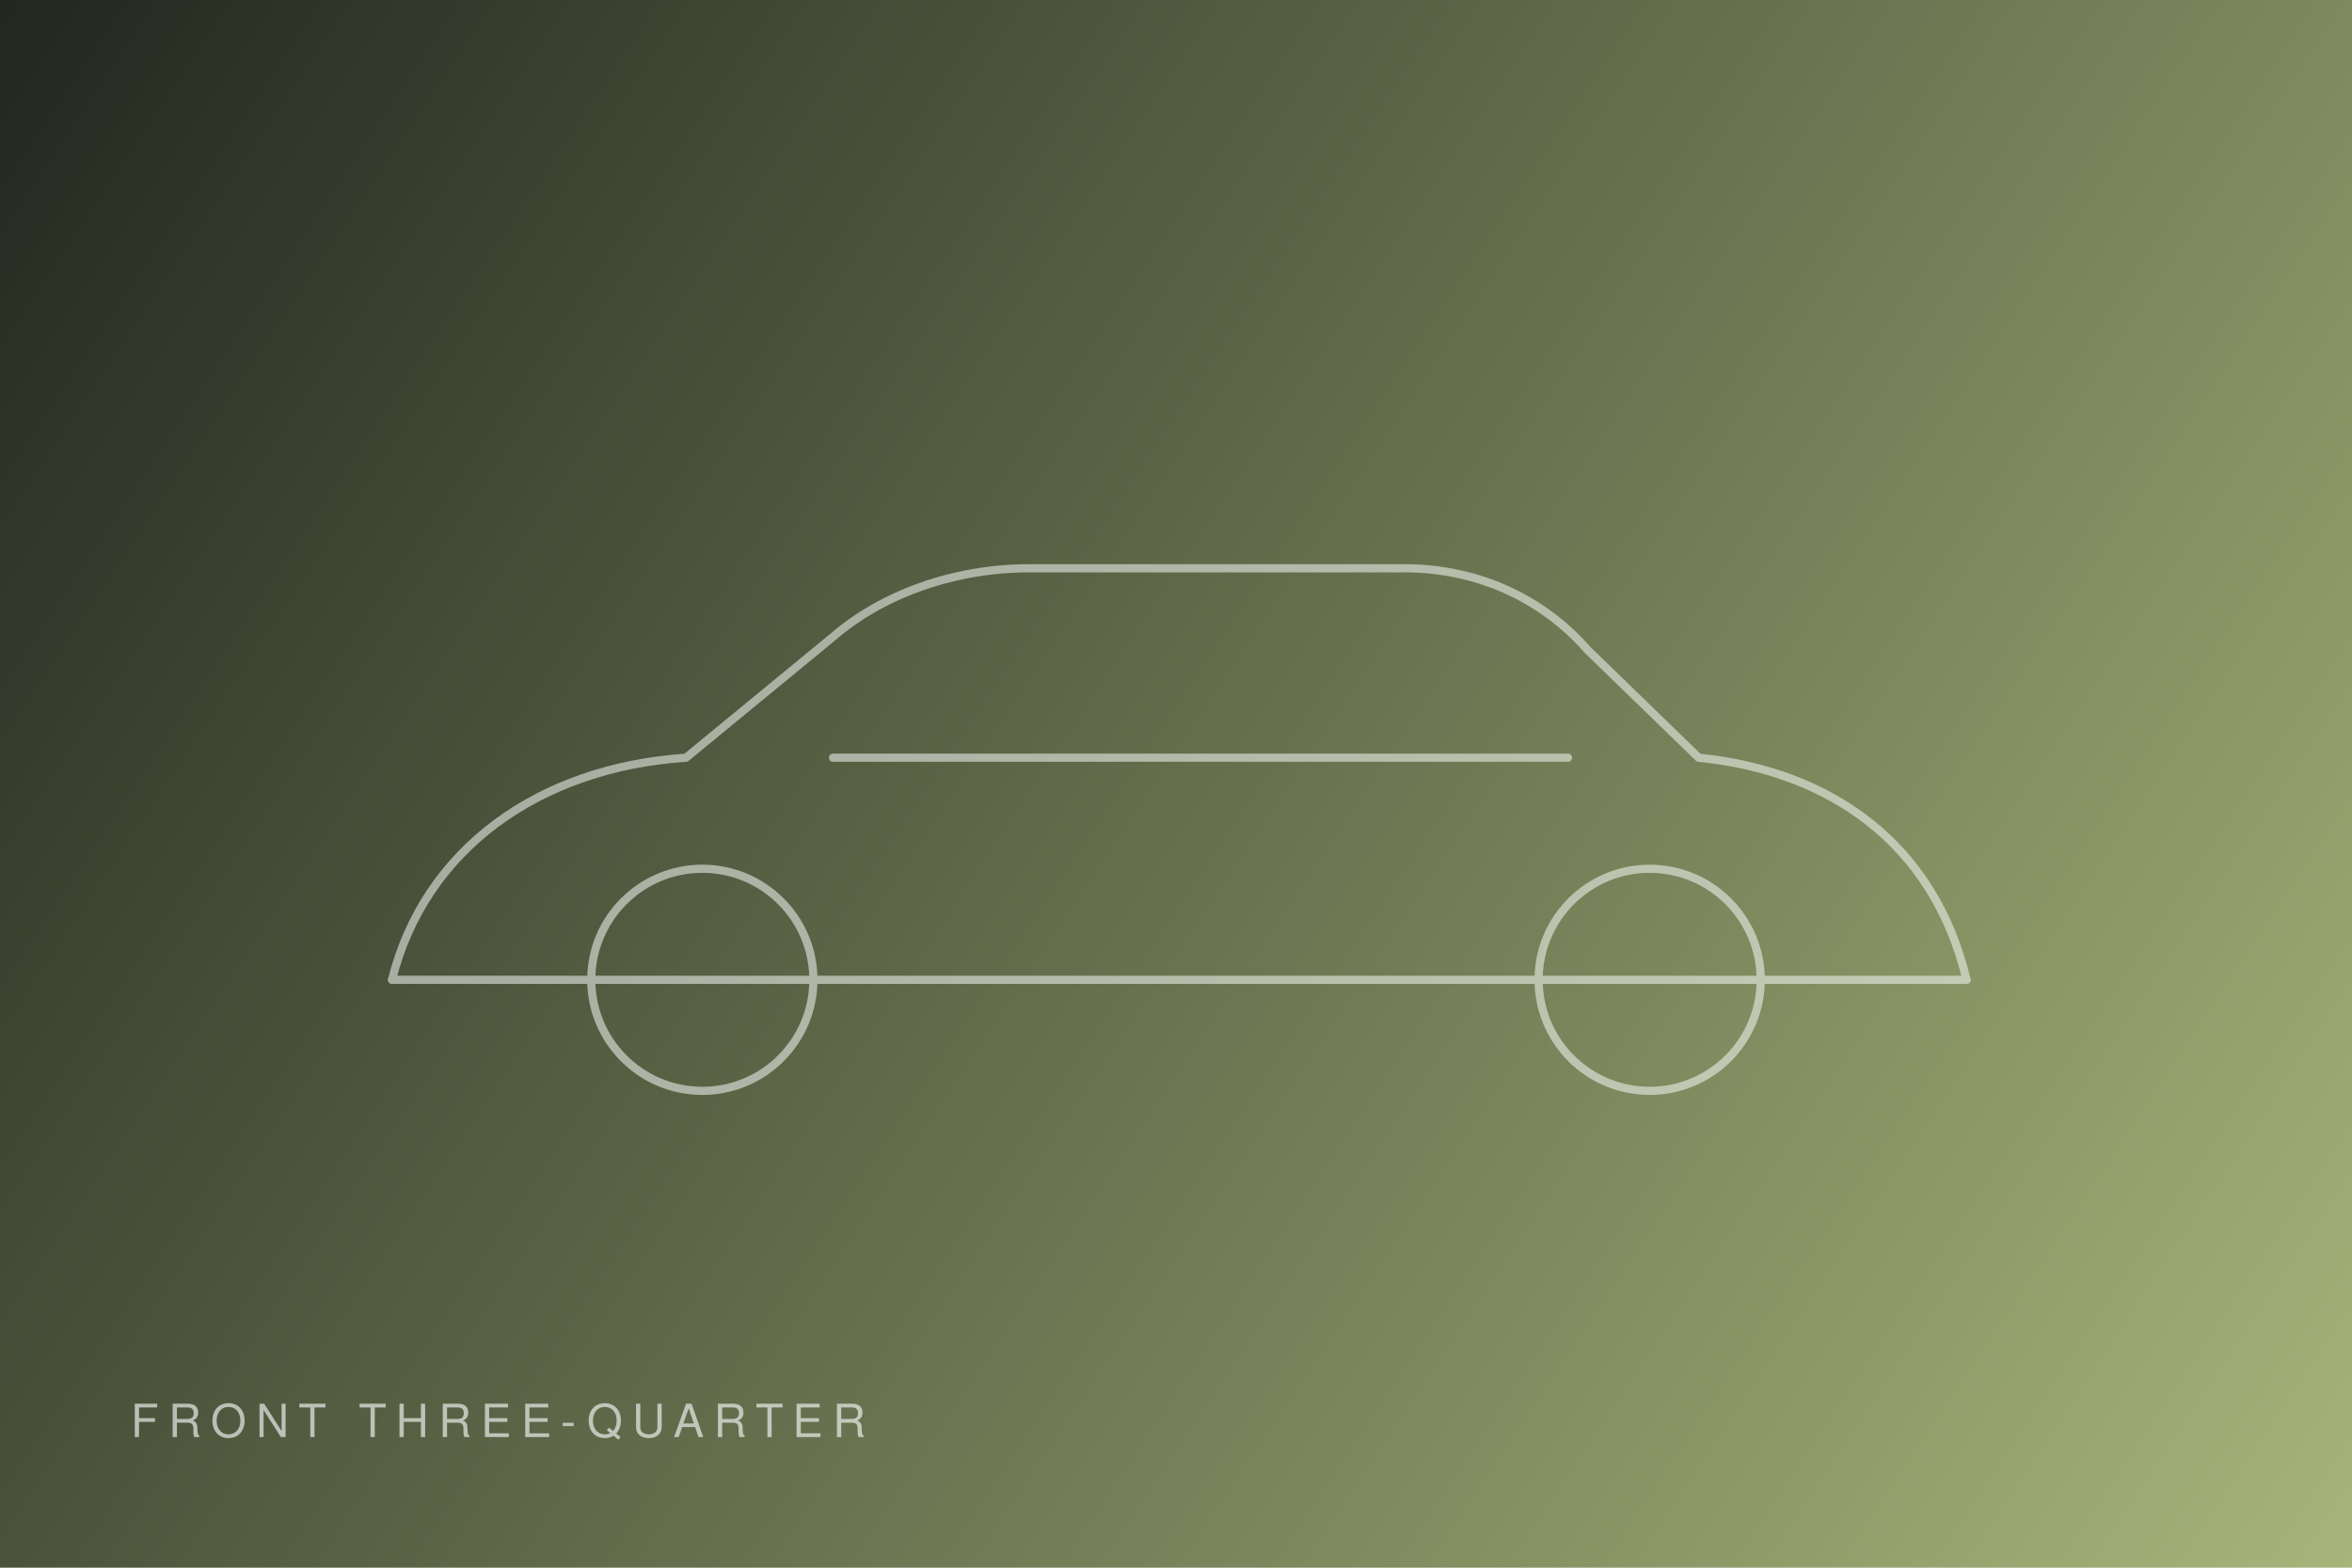
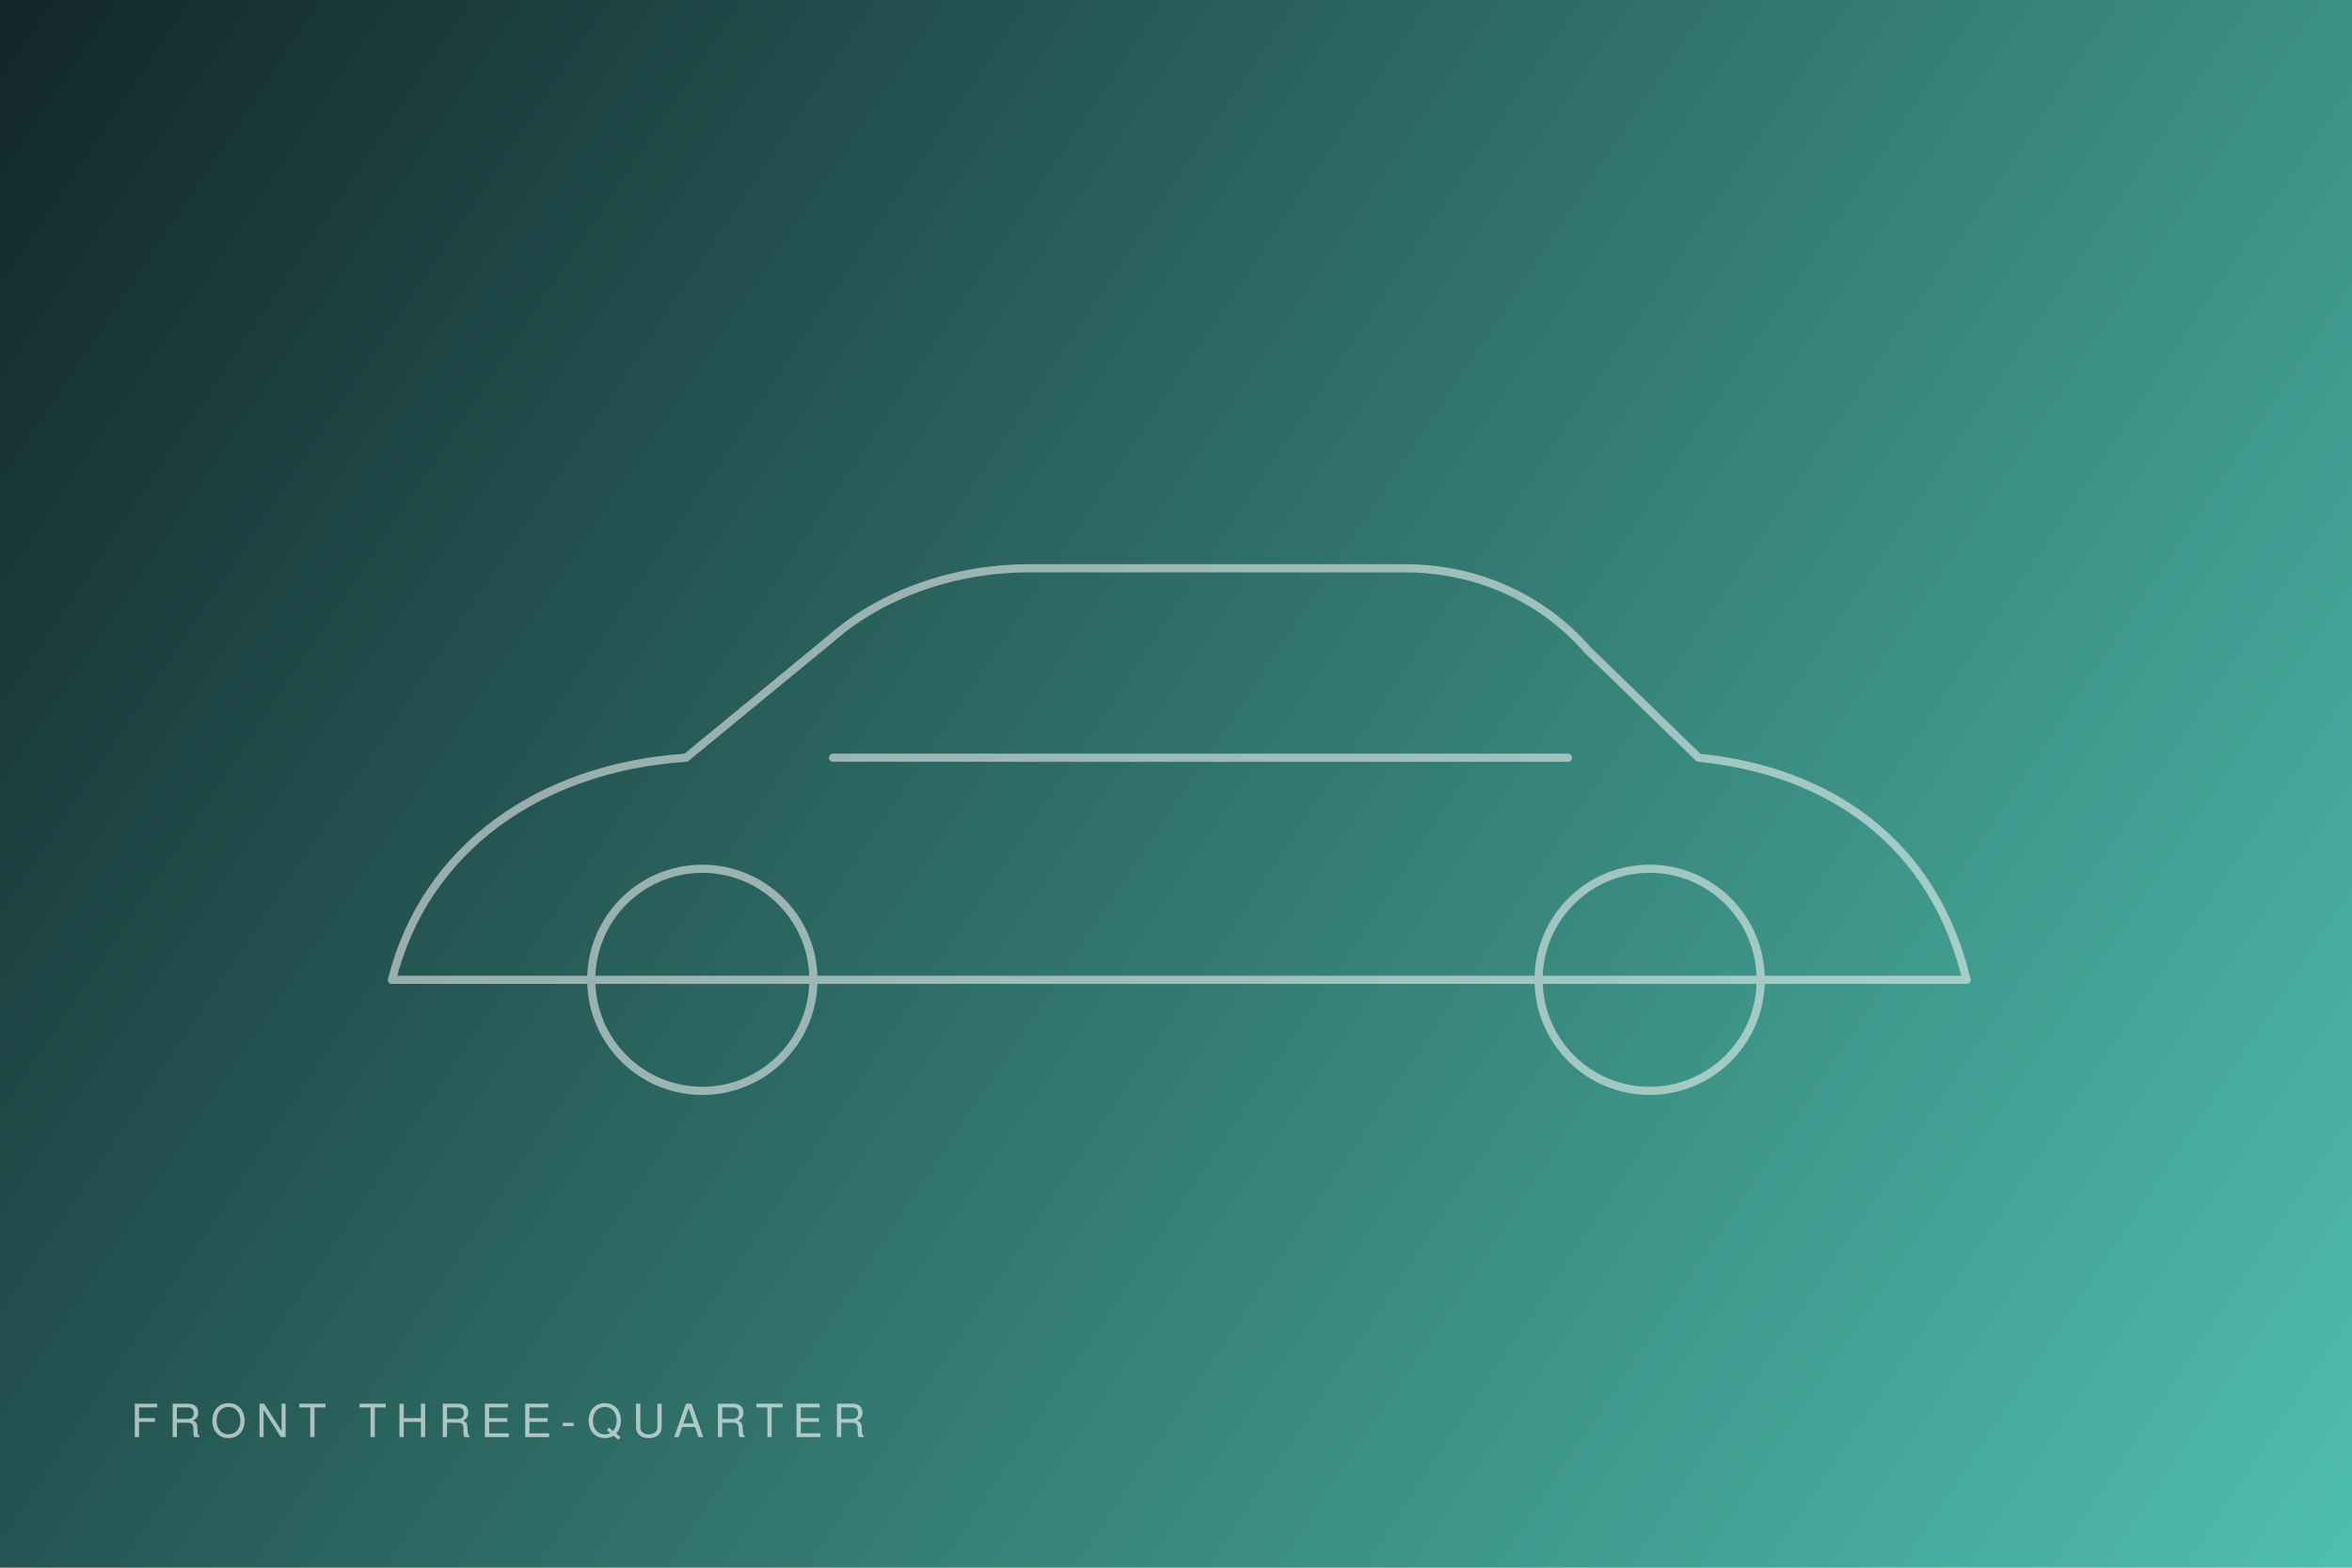
<svg xmlns="http://www.w3.org/2000/svg" width="1200" height="800" viewBox="0 0 720 480">
  <defs>
-     <linearGradient id="g50" x1="0" y1="0" x2="720" y2="480" gradientUnits="userSpaceOnUse">
-       <stop offset="0" stop-color="#22271f" />
-       <stop offset="1" stop-color="#a8b47a" />
+     <linearGradient id="g70" x1="0" y1="0" x2="720" y2="480" gradientUnits="userSpaceOnUse">
+       <stop offset="0" stop-color="#12262a" />
+       <stop offset="1" stop-color="#4fbfae" />
    </linearGradient>
  </defs>
-   <rect width="720" height="480" fill="url(#g50)" />
+   <rect width="720" height="480" fill="url(#g70)" />
  <g fill="none" stroke="#f5f7f6" stroke-width="2.5" stroke-linecap="round" stroke-linejoin="round" opacity="0.55">
    <path d="M120 300 C 130 260, 165 235, 210 232 L 255 195 C 270 182, 292 174, 315 174 L 430 174 C 452 174, 472 183, 486 199 L 520 232 C 560 236, 592 258, 602 300" />
    <line x1="120" y1="300" x2="602" y2="300" />
    <circle cx="215" cy="300" r="34" />
    <circle cx="505" cy="300" r="34" />
    <line x1="255" y1="232" x2="480" y2="232" />
  </g>
  <text x="40" y="440" font-family="Helvetica, Arial, sans-serif" font-size="14" letter-spacing="3" fill="#f5f7f6" opacity="0.65">FRONT THREE-QUARTER</text>
</svg>
